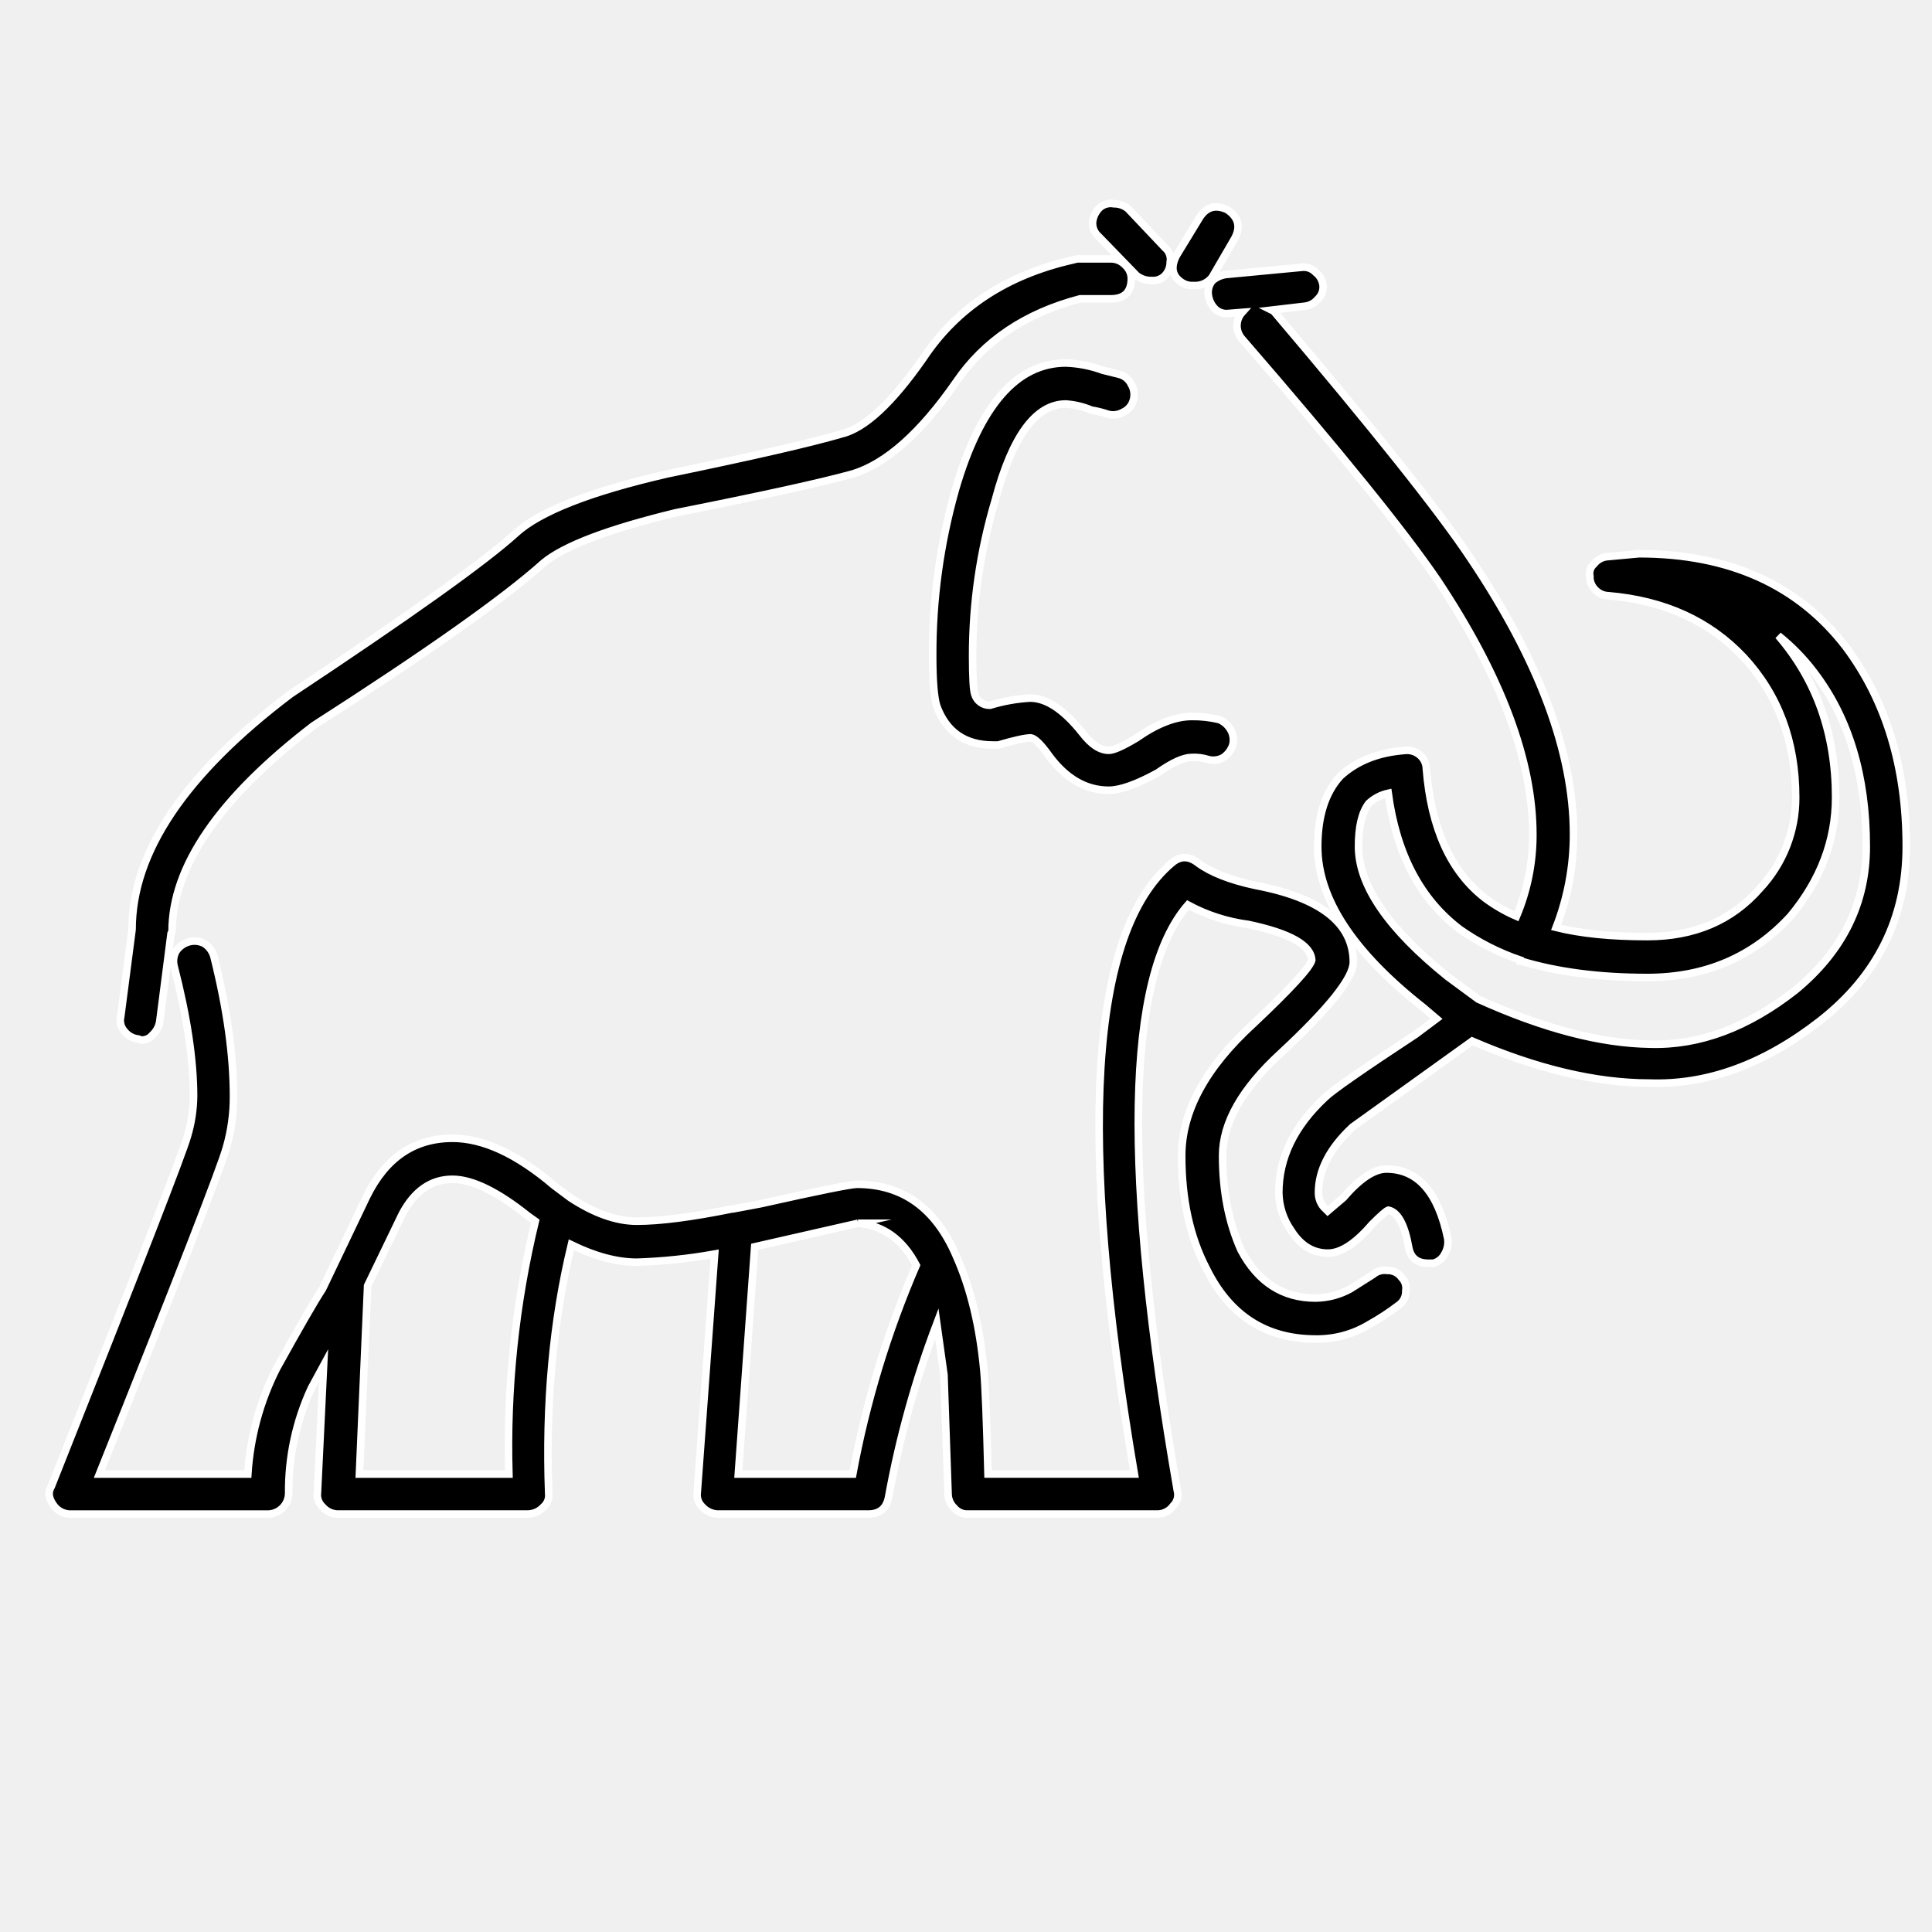
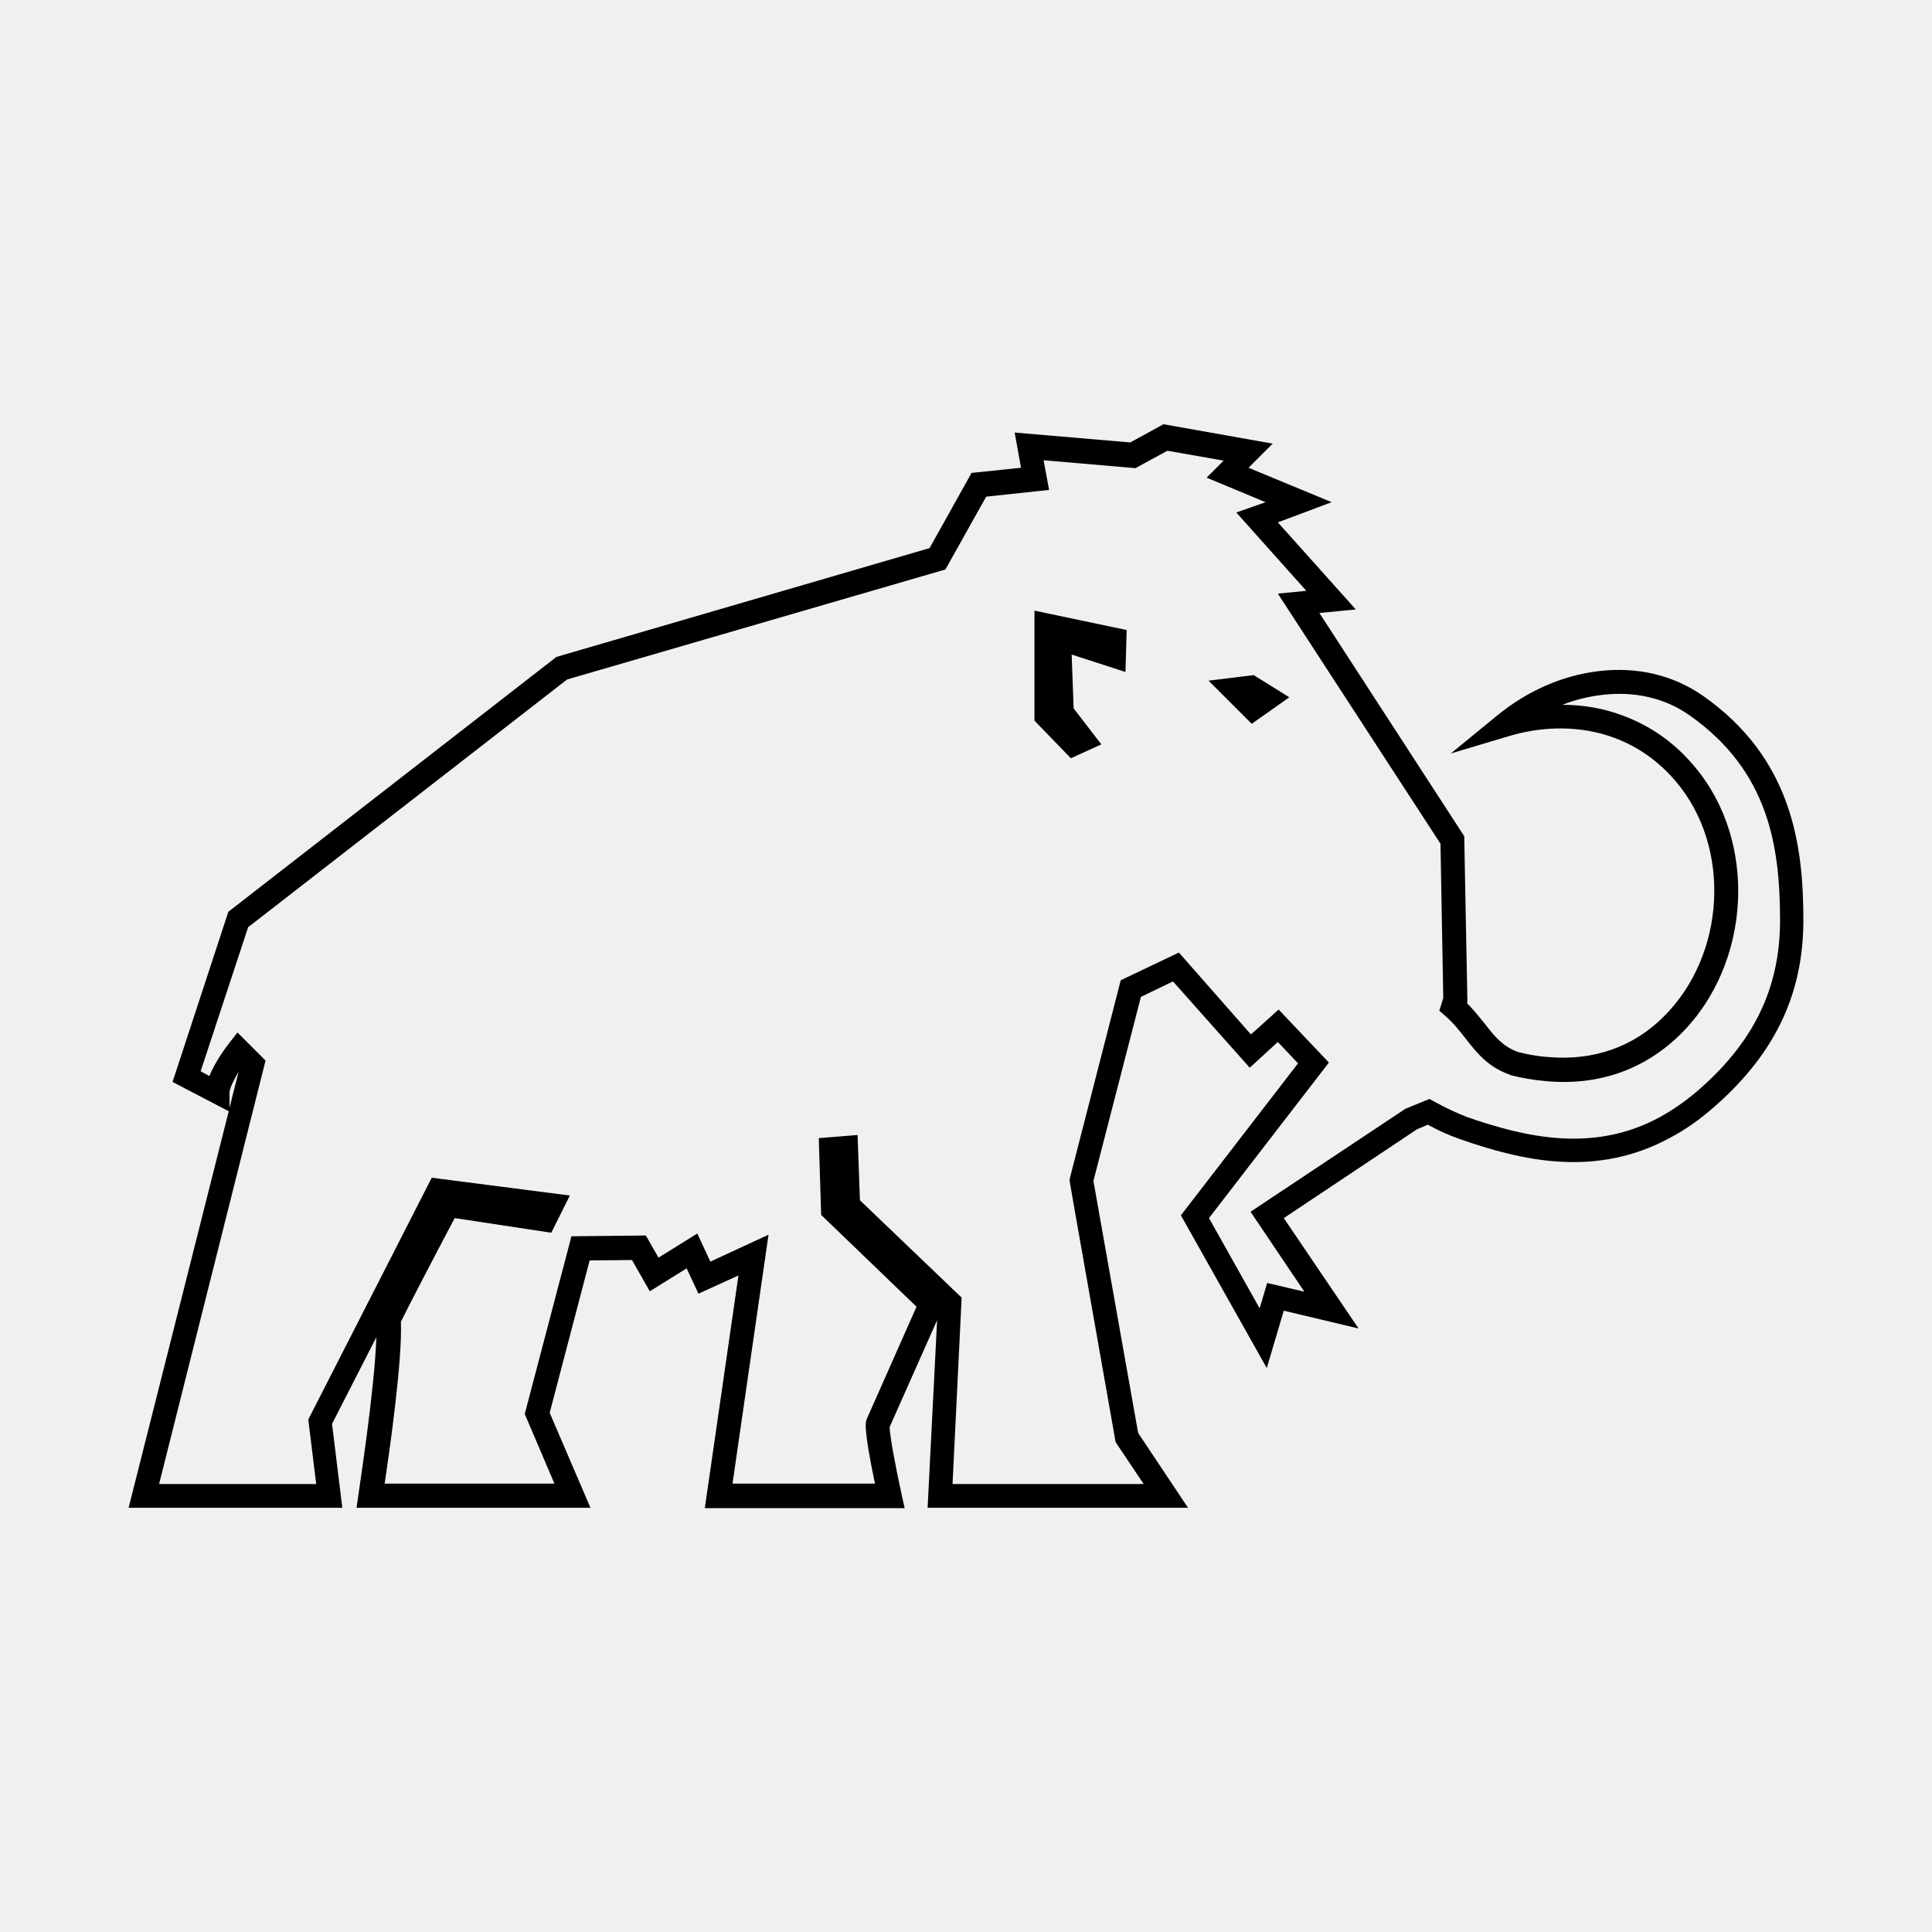
- <svg xmlns="http://www.w3.org/2000/svg" id="Layer_1" data-name="Layer 1" viewBox="0 0 512 512">
-   <path d="M226,125.59q-12.77,3.53-46.94,10.31-26.85,6.51-35,13.29-15.72,14.1-61,43.13Q45.6,221.08,45.6,246.86l-.27.54-3,23.34a6.23,6.23,0,0,1-1.9,3.52,3.63,3.63,0,0,1-3,1.36l-.81-.28a5.29,5.29,0,0,1-3.53-1.9A4.34,4.34,0,0,1,32,269.37l3-23.06q0-30.66,42-62.4,47.48-31.47,59.69-42.59,9.5-8.69,40.15-15.74,33.92-7,46.12-10.58,9.22-2.16,21.71-20.07Q258,74.85,284.35,68.88l1.08-.27h8.95a5.18,5.18,0,0,1,3.8,1.63,4.9,4.9,0,0,1,1.63,3.53q0,5.42-5.43,5.42h-8.14q-21.71,5.7-32.82,22Q239.31,121.51,226,125.59ZM258.3,183.9a4.06,4.06,0,0,0,4.07,3A44.87,44.87,0,0,1,273,185q6.51,0,13.84,9.23,3.52,4.6,7,4.61,1.91,0,7.33-3.26,8.13-5.69,14.65-5.7a29.85,29.85,0,0,1,7.32.82,6.18,6.18,0,0,1,3,2.71,5.33,5.33,0,0,1,.54,4.07,6.48,6.48,0,0,1-2.44,3.25,5.3,5.3,0,0,1-4.07.55,12.4,12.4,0,0,0-4.34-.55q-3.26,0-9,4.07c-5.6,3.08-9.95,4.62-13,4.62q-9,0-15.73-9-3.25-4.6-4.89-4.88-2.18,0-8.68,1.9h-1.36q-11.12,0-14.92-10.31c-.72-2.34-1.08-6.78-1.08-13.29a159.24,159.24,0,0,1,6-44q9.77-33.63,29.3-33.64a31.68,31.68,0,0,1,9.76,1.91l4.34,1.08a4.82,4.82,0,0,1,3.26,2.72,5.24,5.24,0,0,1,.54,4.07,4.86,4.86,0,0,1-2.71,3.25,5.3,5.3,0,0,1-4.07.54,25.78,25.78,0,0,0-4.34-1.08,21.12,21.12,0,0,0-6.78-1.63q-11.94,0-18.72,25.5a144,144,0,0,0-6,41.25Q257.76,182.3,258.3,183.9Zm222.47-5.69a54.48,54.48,0,0,0-9.5-9.77q15.19,17.64,15.19,42.86,0,17.1-11.93,31.48-14.92,16.28-38,16.27-19,0-33.37-4.34h-.27v-.27a63.18,63.18,0,0,1-16-8.14q-15.73-11.93-19-36.08a11,11,0,0,0-5.16,2.71q-2.72,3.54-2.71,11.4,0,15.46,23.6,34.46l8.14,6q25.77,11.65,45.58,11.93,19.53.56,38.52-14.37,18.72-15.47,18.72-38Q494.6,196.4,480.77,178.21Zm24.41,46.14q0,28.23-22.79,46.13-22.25,17.36-45.3,16.54-21.16,0-46.94-11.12l-31.74,22.79q-9,8.42-9,17.36a5.8,5.8,0,0,0,1.35,3.8l1.09,1.08L356,317.4q6.51-7.57,11.39-7.59,12.5,0,16.28,18.45a6.36,6.36,0,0,1-.81,4.07,4.69,4.69,0,0,1-3,2.44h-1.35q-4.35,0-5.16-4.07-1.62-9.22-5.42-10c-.55.18-2,1.44-4.35,3.8q-6.51,7.59-11.66,7.59-6,0-9.77-6a17.89,17.89,0,0,1-3.25-10q0-13.83,12.21-25.23,2.7-2.71,24.14-16.82l5.43-4.07-3.53-3q-27.94-22-27.94-42.59,0-12.21,6-18.72,6.53-6,17.1-6.78a5.12,5.12,0,0,1,3.79,1.08,4.87,4.87,0,0,1,1.9,3.8q1.9,23.6,15.47,34.18a41.08,41.08,0,0,0,8.41,4.88,55.43,55.43,0,0,0,4.34-21.7q0-29.29-25.23-67.28-13.29-19.55-51.82-64a5.27,5.27,0,0,1,0-7.06l-3.53.28a4.36,4.36,0,0,1-3.52-1.08,6.35,6.35,0,0,1-1.9-3.8,4.78,4.78,0,0,1,1.08-3.8,7,7,0,0,1,3.53-1.63l20.08-1.9a4.35,4.35,0,0,1,3.79,1.36,5.06,5.06,0,0,1,1.9,3.25,4.35,4.35,0,0,1-1.35,3.8,5.26,5.26,0,0,1-3.53,1.9L337,82.18l.54.27q39.62,46.67,52.09,65.38Q417,188.53,417,221.08a68.06,68.06,0,0,1-4.61,24.7q9.77,2.43,24.14,2.43,18.72,0,29.85-12.75a35.12,35.12,0,0,0,9.49-24.14q0-22.26-13.83-37.17-13.56-14.39-35.81-16.28a4.94,4.94,0,0,1-3.53-1.63,4.75,4.75,0,0,1-1.36-3.53,3.33,3.33,0,0,1,1.09-3.25,5.08,5.08,0,0,1,3.25-1.91l8.68-.8q35.82,0,54.81,24.68Q505.19,192.87,505.18,224.35ZM325.31,55.6q4.35,3,1.9,7.59l-6,10.31a5.72,5.72,0,0,1-4.88,2.17,5.06,5.06,0,0,1-2.71-.55q-4.35-2.43-1.9-7.33L318,57.49C319.8,54.78,322.24,54.14,325.31,55.6Zm-33.91-.55A4.39,4.39,0,0,1,295.2,54a5.73,5.73,0,0,1,3.8,1.36l9.76,10.31a4,4,0,0,1,1.36,3.8,5.17,5.17,0,0,1-1.63,3.79,4.4,4.4,0,0,1-3.25,1.08A6.15,6.15,0,0,1,301.17,73l-10-10.31a4.65,4.65,0,0,1-1.63-3.79A6.33,6.33,0,0,1,291.4,55.05Zm41.24,179.59q26,4.89,26,20.35,0,6.24-19.26,24.15Q324,293.24,324,306.27q0,14.1,4.88,25Q335.62,344,348.64,344a19.53,19.53,0,0,0,9.23-2.44l6-3.8a4.76,4.76,0,0,1,3.79-1.08,4.41,4.41,0,0,1,3.8,1.9,4,4,0,0,1,1.09,3.53,4.39,4.39,0,0,1-1.9,3.79,65.83,65.83,0,0,1-7.87,5.15,26.54,26.54,0,0,1-14.11,3.8q-19.8,0-29-18.72-6.51-12.47-6.51-29.84,0-17.64,19-35,14.66-13.83,15.47-16.82-.27-6-16.82-9.49a46.19,46.19,0,0,1-16-5.16Q290,268.29,312,395a4.12,4.12,0,0,1-1.09,4.07,5.16,5.16,0,0,1-4.34,2.17H256.4a4.42,4.42,0,0,1-3.53-1.63,5.22,5.22,0,0,1-1.62-3.8l-1.09-31.47-1.9-13.57a261.5,261.5,0,0,0-12.75,45.85q-.81,4.62-5.42,4.62H190.2a5.75,5.75,0,0,1-4.07-1.9,4.39,4.39,0,0,1-1.35-3.8l4.61-63.21a142.77,142.77,0,0,1-20.62,2.17q-7.87,0-17.36-4.62-7.32,30.38-6,65.92a4,4,0,0,1-1.36,3.53,5.67,5.67,0,0,1-4.07,1.9H89.28a5.46,5.46,0,0,1-3.8-1.9,4.35,4.35,0,0,1-1.35-3.8l1.62-33.64-3.25,6a65,65,0,0,0-6,27.93,5.57,5.57,0,0,1-5.43,5.43H18.47a5.45,5.45,0,0,1-4.34-2.44c-1.26-1.81-1.45-3.43-.54-4.88Q48,307.35,49.67,301.11a38.42,38.42,0,0,0,1.63-10.57q0-14.4-5.16-34.47a5.53,5.53,0,0,1,.55-4.06,6.05,6.05,0,0,1,3.52-2.45,5.55,5.55,0,0,1,4.07.55,6,6,0,0,1,2.45,3.52q5.15,20.63,5.15,36.91A48.5,48.5,0,0,1,60,304.1Q57.82,312,26.34,390.64H65.68a72,72,0,0,1,7.59-27.94q9-16.27,12.21-21.16l11.67-24.42q7.59-15.47,22.79-15.46,12.21,0,26.86,12.48l4.34,3.25q9.5,6.24,17.63,6.24,9.22,0,25.23-3.25h.27L201.6,319q23.07-5.16,25.5-5.15,18.18,0,26.32,19,5.7,12.75,7.32,30.38.56,6.25,1.09,27.4h38.79q-22.78-134.56,10-162,3.25-2.72,6.78,0Q322.6,232.48,332.64,234.64ZM97.42,340.73l-2.17,49.91h39.61a253.55,253.55,0,0,1,7-67l-1.9-1.35q-12.19-9.76-20.07-9.77-8.41,0-13.3,9.22Zm130-16.56L200,330.41l-4.34,60.23H226a257.51,257.51,0,0,1,16.82-55.34Q237.41,325,227.37,324.17Z" stroke="#fff" stroke-miterlimit="10" stroke-width="2" fill-rule="evenodd" />
+ <svg xmlns="http://www.w3.org/2000/svg" version="1.1" id="Lag_1" x="0px" y="0px" viewBox="0 0 488.2 488.2" style="enable-background:new 0 0 488.2 488.2;" xml:space="preserve">
+   <path d="M300.2,381h-65.8l2.4-47.4l-12,27c0,2,1.5,10.1,3,16.9l0.8,3.6h-50.5l8.5-58.8l-10.1,4.6l-3-6.4l-9.3,5.8l-4.5-7.9  l-10.7,0.1L138.9,357l10.3,24H90.1l0.5-3.5c0-0.3,4.1-26.5,4.5-39.6l-11.2,21.9l2.6,21.2h-54l25.3-100.2l-14.2-7.4l14.1-43  l82.9-64.4l94.3-27.5l10.6-19l12.5-1.3l-1.6-8.9l29.2,2.5l8.4-4.6l27.6,4.9l-6.1,6.1l21,8.7l-13.6,5.1l19.7,22l-9.2,0.9l36.6,56.4  l0.8,41.7l-0.1,0.5c1.8,1.8,3.2,3.6,4.5,5.2c2.5,3.2,4.5,5.7,8.3,7.1c2.3,0.6,4.8,1.1,7.7,1.3c11.4,1,21.5-2.5,29.2-10.2  c15.7-15.6,17.2-42.8,3.1-59.4c-4.4-5.2-9.7-8.9-15.7-11.1c-8.1-3-17.7-3.1-26.8-0.3l-14.4,4.3l11.6-9.5  c7.7-6.3,16.5-10.2,25.7-11.3c9.8-1.2,18.9,1,26.4,6.2l0,0c22.4,15.7,25.4,37.5,25.4,56.7c0,19.1-7.5,34.5-23.7,48.2  c-3.1,2.6-6.2,4.8-9.8,6.7c-18.7,10.3-37.5,6-53.4,0.4c-2.6-0.9-5.3-2.1-8-3.6l-2.8,1.2l-33.6,22.4l18.9,27.9l-18.9-4.5l-4.3,14.5  l-21.7-38.6l29.6-38.4l-5.1-5.4l-7.1,6.5L296.4,248l-8.1,3.9l-12,46.5c0.9,5.2,7.6,42.8,11.3,63.7L300.2,381z M240.7,375H289  l-7.1-10.6l-0.1-0.6c-11.5-65.1-11.5-65.1-11.5-65.5v-0.4l12.9-50.2l14.7-7l18.2,20.7l7-6.3l12.7,13.4l-30.3,39.3l12.8,22.8l1.9-6.4  l9.4,2.2L316,306.2l39.1-26l6.1-2.5l1.3,0.7c2.9,1.6,5.7,2.9,8.3,3.9c14.7,5.1,31.9,9.1,48.6,0c3.1-1.7,6-3.7,8.8-6  c14.8-12.5,21.6-26.4,21.6-43.7c0-18.6-2.8-37.7-22.8-51.8l0,0c-6.2-4.4-13.9-6.2-22.2-5.2c-3.4,0.4-6.7,1.2-10,2.5  c5.3,0,10.5,0.9,15.2,2.7c7.1,2.6,13.2,6.9,18.2,12.9c16,18.9,14.4,49.8-3.5,67.6c-9.1,9-20.8,13.1-34,11.9  c-3.3-0.3-6.2-0.8-8.9-1.5l-0.2-0.1c-5.5-1.9-8.4-5.5-11.2-9.1c-1.5-1.9-3.1-4-5.2-5.8l-1.5-1.3l1-3.2l-0.7-39L322.9,150l7.2-0.7  l-17.7-19.8l7.4-2.6l-14.9-6.2l4.3-4.3l-14.2-2.5l-8.1,4.4l-23.2-2l1.4,7.5l-15.9,1.7l-10.3,18.4l-95.6,27.8l-80.6,62.6l-12,36.4  l2.2,1.2c1.5-3.7,4.3-7.4,5-8.3l2.1-2.7l7.1,7.1L40.2,375h39.7l-2-16.3l31.2-61.1l34.9,4.5l-4.7,9.4l-24.4-3.7  c-5.1,9.6-12.2,23.3-13.6,26.2c0.4,9.7-2.8,32.2-4.1,40.9h42.9l-7.5-17.6l11.8-44.9l18.8-0.2l3.2,5.6l9.8-6.1l3.3,7.1l14.7-6.8  l-9.1,62.9h36c-3-14.3-2.4-15.7-2-16.5l12.5-28.2L207.5,307l-0.6-19.4l9.8-0.8l0.6,16.5l25.7,24.6L240.7,375z M101.2,333.3  L101.2,333.3L101.2,333.3z M60.3,270.8c-1.3,2.2-2.3,4.3-2.3,5.3v3.8L60.3,270.8z M270.6,191.6l-9.2-9.5v-27.8l23.3,4.9l-0.3,10.6  l-13.6-4.4l0.5,13.6l7,9.1L270.6,191.6z M316.3,182.9L305.4,172l11.4-1.4l9,5.6L316.3,182.9z" />
</svg>
